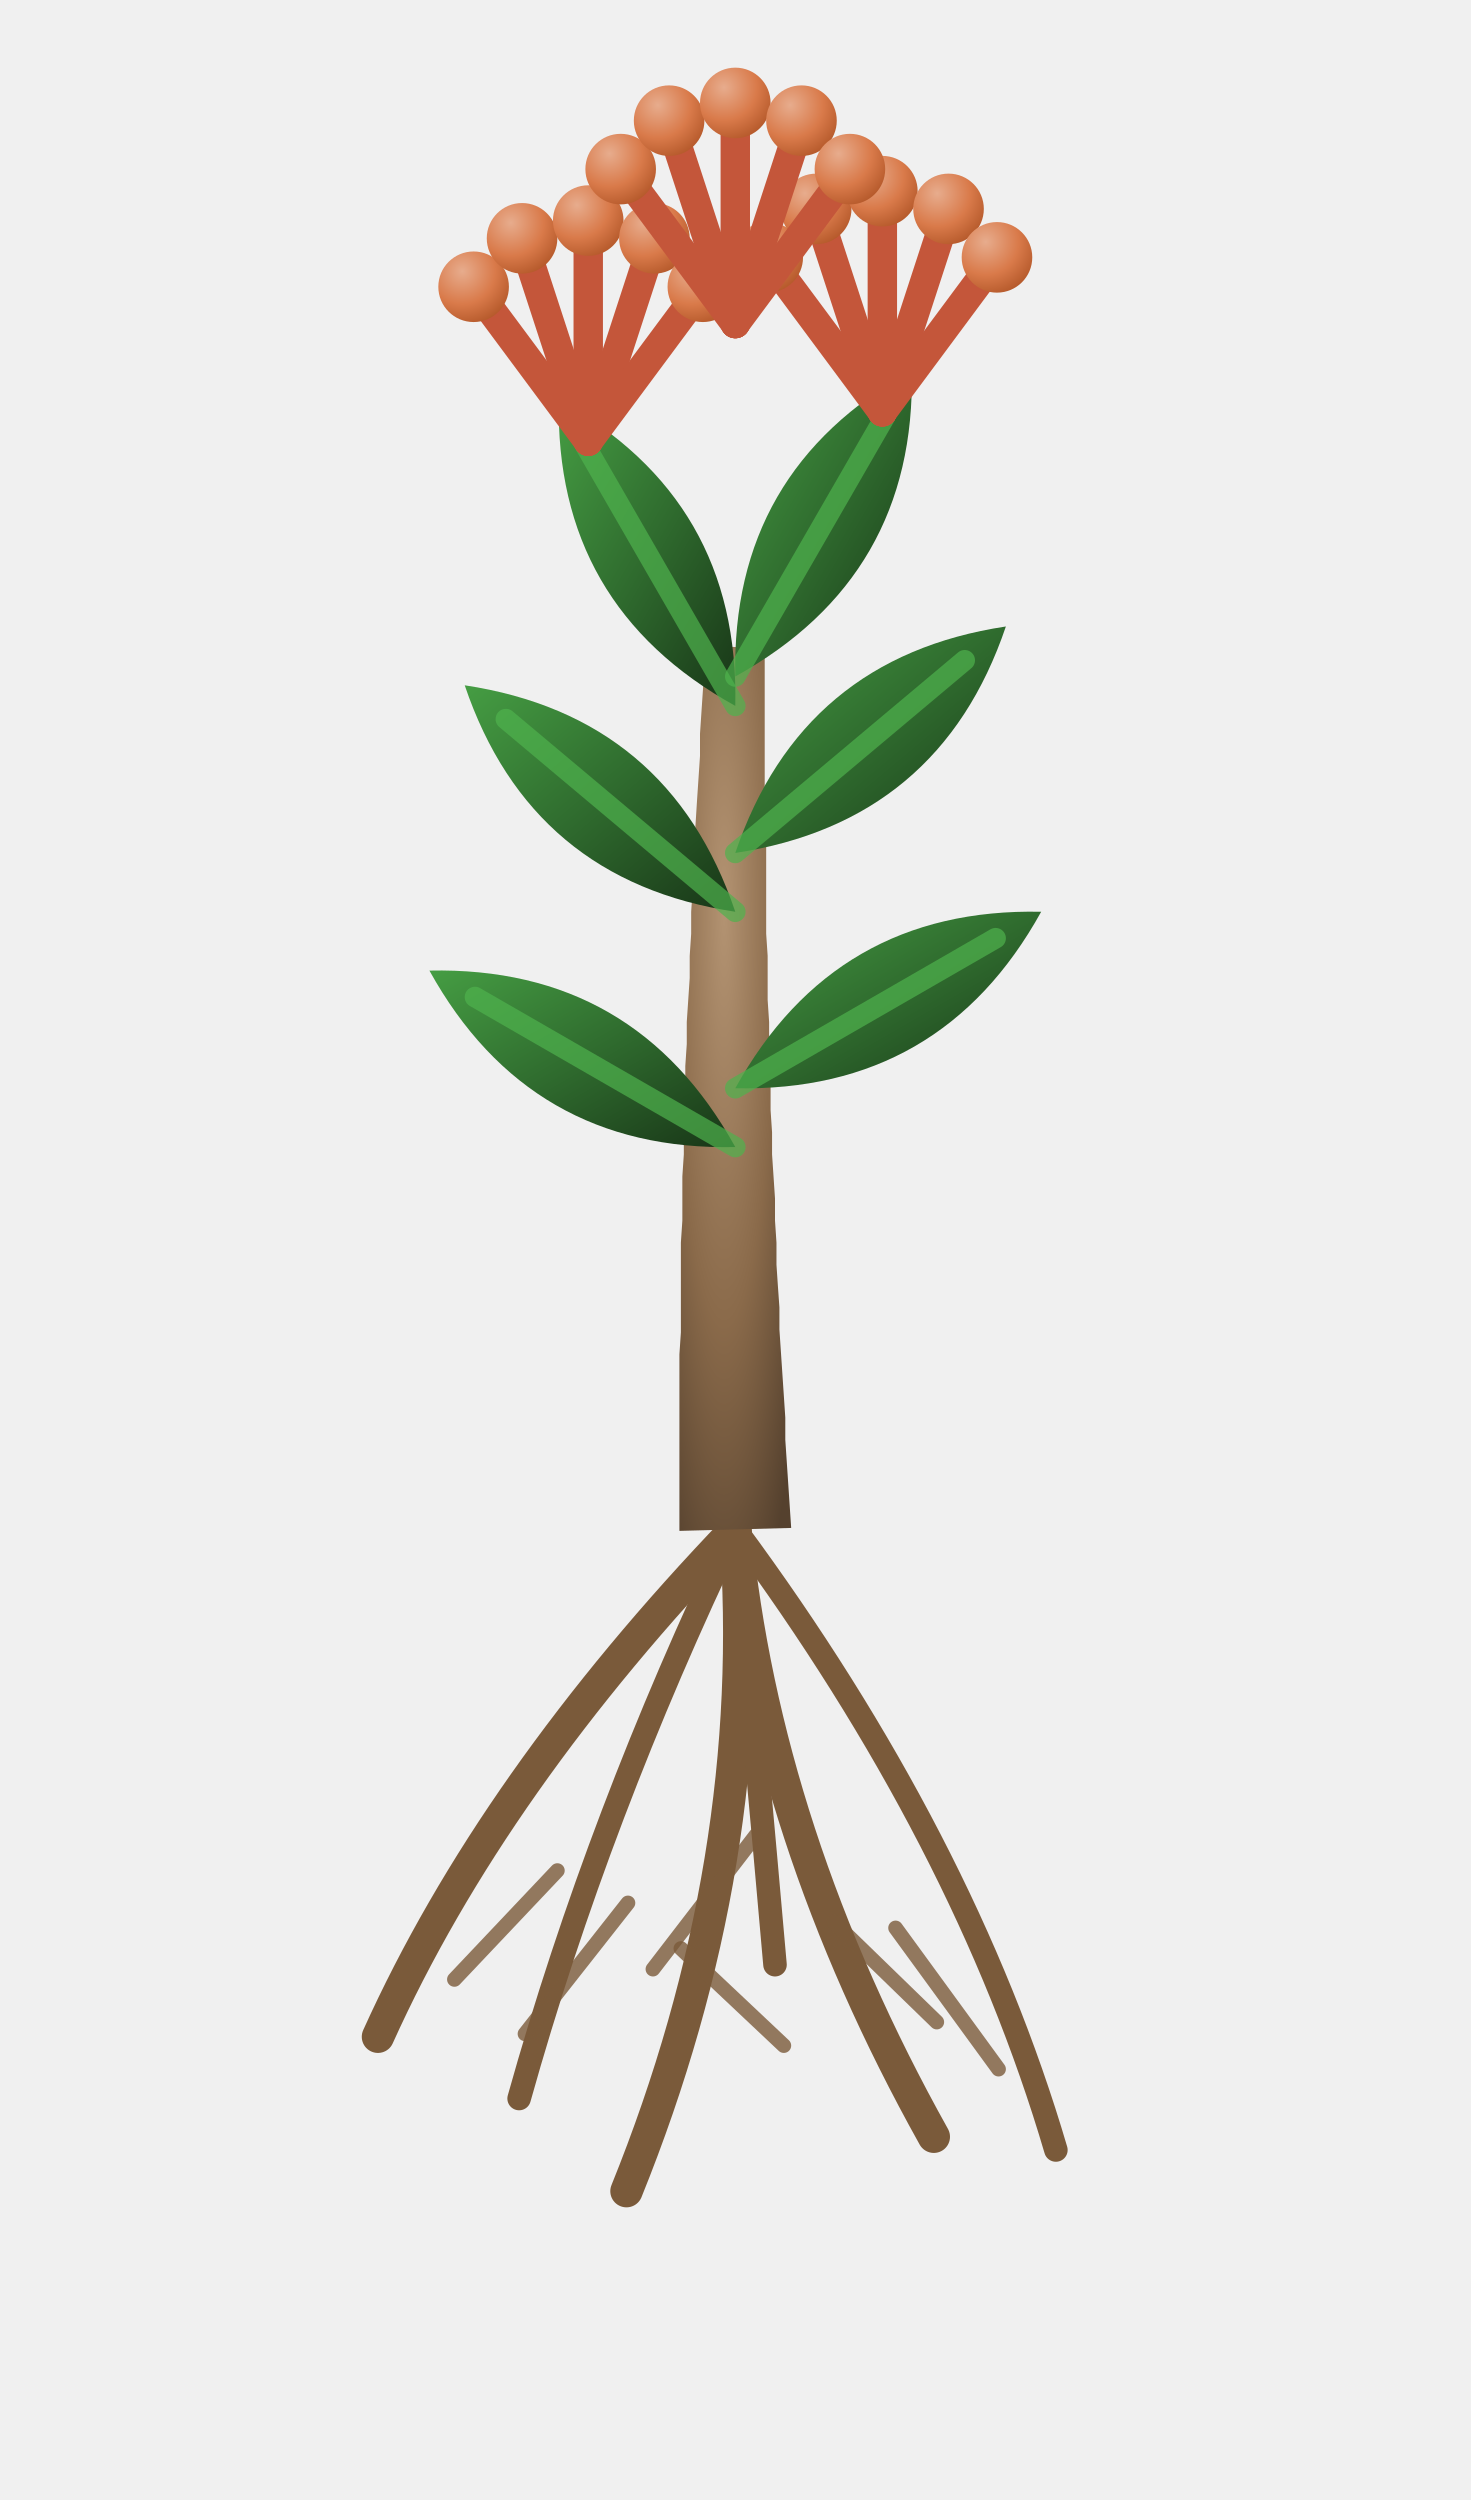
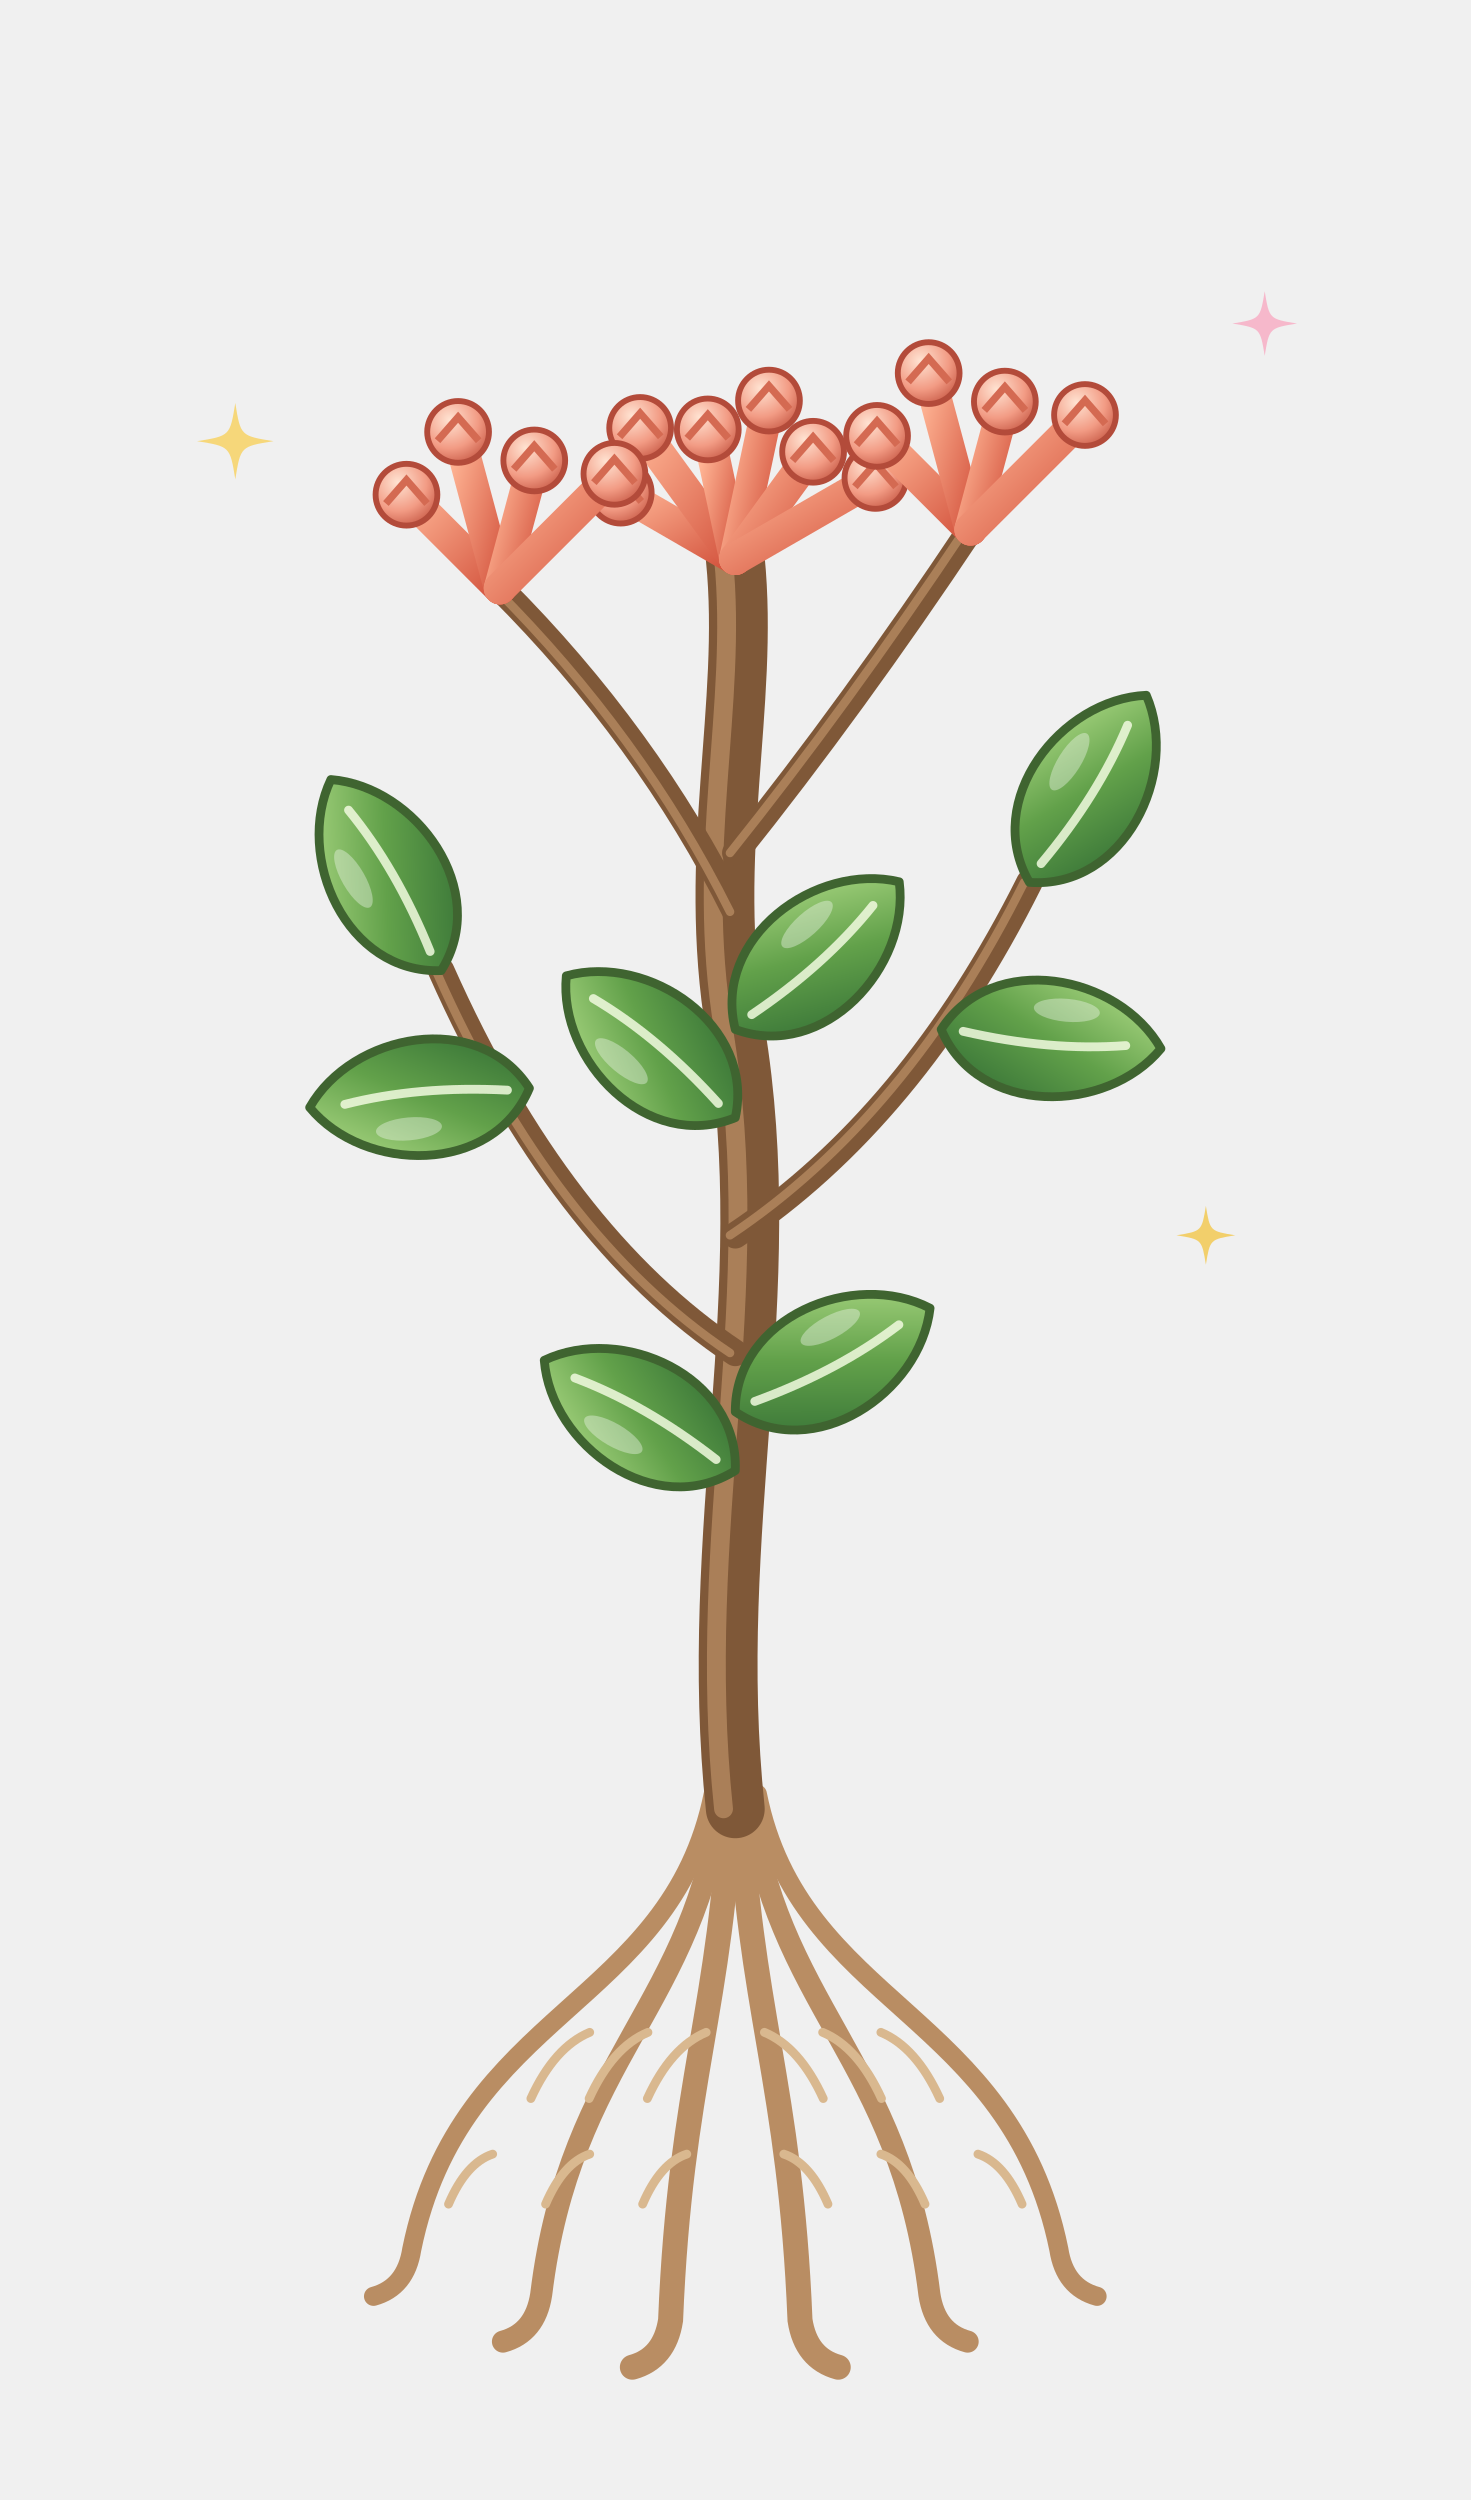
<svg xmlns="http://www.w3.org/2000/svg" viewBox="0 0 100 170">
  <defs>
-     <radialGradient id="r127" cx="0.4" cy="0.3" r=".85">
-       <stop offset="0" stop-color="#b39372" />
-       <stop offset=".55" stop-color="#8a6a4a" />
-       <stop offset="1" stop-color="#55412e" />
-     </radialGradient>
-     <linearGradient id="l128" x1="0" y1="0" x2="1" y2="1">
-       <stop offset="0" stop-color="#459d43" />
-       <stop offset=".5" stop-color="#2f6b2e" />
-       <stop offset="1" stop-color="#183517" />
+     <linearGradient id="g0" x1="0" y1="0" x2="1" y2="1">
+       <stop offset="0" stop-color="#b6e08c" />
+       <stop offset="0.5" stop-color="#62a14a" />
+       <stop offset="1" stop-color="#2f6a33" />
    </linearGradient>
-     <linearGradient id="l129" x1="0" y1="0" x2="1" y2="1">
-       <stop offset="0" stop-color="#459d43" />
-       <stop offset=".5" stop-color="#2f6b2e" />
-       <stop offset="1" stop-color="#183517" />
+     <linearGradient id="g1" x1="0" y1="0" x2="1" y2="1">
+       <stop offset="0" stop-color="#ffb595" />
+       <stop offset="1" stop-color="#d4553f" />
    </linearGradient>
-     <linearGradient id="l130" x1="0" y1="0" x2="1" y2="1">
-       <stop offset="0" stop-color="#459d43" />
-       <stop offset=".5" stop-color="#2f6b2e" />
-       <stop offset="1" stop-color="#183517" />
-     </linearGradient>
-     <linearGradient id="l131" x1="0" y1="0" x2="1" y2="1">
-       <stop offset="0" stop-color="#459d43" />
-       <stop offset=".5" stop-color="#2f6b2e" />
-       <stop offset="1" stop-color="#183517" />
-     </linearGradient>
-     <linearGradient id="l132" x1="0" y1="0" x2="1" y2="1">
-       <stop offset="0" stop-color="#459d43" />
-       <stop offset=".5" stop-color="#2f6b2e" />
-       <stop offset="1" stop-color="#183517" />
-     </linearGradient>
-     <linearGradient id="l133" x1="0" y1="0" x2="1" y2="1">
-       <stop offset="0" stop-color="#459d43" />
-       <stop offset=".5" stop-color="#2f6b2e" />
-       <stop offset="1" stop-color="#183517" />
-     </linearGradient>
-     <radialGradient id="r134" cx="0.34" cy="0.28" r=".85">
-       <stop offset="0" stop-color="#e7ac8d" />
-       <stop offset=".55" stop-color="#d97a4a" />
-       <stop offset="1" stop-color="#ad5224" />
-     </radialGradient>
-     <radialGradient id="r135" cx="0.34" cy="0.28" r=".85">
-       <stop offset="0" stop-color="#e7ac8d" />
-       <stop offset=".55" stop-color="#d97a4a" />
-       <stop offset="1" stop-color="#ad5224" />
-     </radialGradient>
-     <radialGradient id="r136" cx="0.34" cy="0.28" r=".85">
-       <stop offset="0" stop-color="#e7ac8d" />
-       <stop offset=".55" stop-color="#d97a4a" />
-       <stop offset="1" stop-color="#ad5224" />
-     </radialGradient>
-     <radialGradient id="r137" cx="0.34" cy="0.28" r=".85">
-       <stop offset="0" stop-color="#e7ac8d" />
-       <stop offset=".55" stop-color="#d97a4a" />
-       <stop offset="1" stop-color="#ad5224" />
-     </radialGradient>
-     <radialGradient id="r138" cx="0.34" cy="0.28" r=".85">
-       <stop offset="0" stop-color="#e7ac8d" />
-       <stop offset=".55" stop-color="#d97a4a" />
-       <stop offset="1" stop-color="#ad5224" />
-     </radialGradient>
-     <radialGradient id="r139" cx="0.34" cy="0.28" r=".85">
-       <stop offset="0" stop-color="#e7ac8d" />
-       <stop offset=".55" stop-color="#d97a4a" />
-       <stop offset="1" stop-color="#ad5224" />
-     </radialGradient>
-     <radialGradient id="r140" cx="0.34" cy="0.28" r=".85">
-       <stop offset="0" stop-color="#e7ac8d" />
-       <stop offset=".55" stop-color="#d97a4a" />
-       <stop offset="1" stop-color="#ad5224" />
-     </radialGradient>
-     <radialGradient id="r141" cx="0.34" cy="0.28" r=".85">
-       <stop offset="0" stop-color="#e7ac8d" />
-       <stop offset=".55" stop-color="#d97a4a" />
-       <stop offset="1" stop-color="#ad5224" />
-     </radialGradient>
-     <radialGradient id="r142" cx="0.34" cy="0.28" r=".85">
-       <stop offset="0" stop-color="#e7ac8d" />
-       <stop offset=".55" stop-color="#d97a4a" />
-       <stop offset="1" stop-color="#ad5224" />
-     </radialGradient>
-     <radialGradient id="r143" cx="0.34" cy="0.28" r=".85">
-       <stop offset="0" stop-color="#e7ac8d" />
-       <stop offset=".55" stop-color="#d97a4a" />
-       <stop offset="1" stop-color="#ad5224" />
-     </radialGradient>
-     <radialGradient id="r144" cx="0.34" cy="0.28" r=".85">
-       <stop offset="0" stop-color="#e7ac8d" />
-       <stop offset=".55" stop-color="#d97a4a" />
-       <stop offset="1" stop-color="#ad5224" />
-     </radialGradient>
-     <radialGradient id="r145" cx="0.34" cy="0.28" r=".85">
-       <stop offset="0" stop-color="#e7ac8d" />
-       <stop offset=".55" stop-color="#d97a4a" />
-       <stop offset="1" stop-color="#ad5224" />
-     </radialGradient>
-     <radialGradient id="r146" cx="0.34" cy="0.28" r=".85">
-       <stop offset="0" stop-color="#e7ac8d" />
-       <stop offset=".55" stop-color="#d97a4a" />
-       <stop offset="1" stop-color="#ad5224" />
-     </radialGradient>
-     <radialGradient id="r147" cx="0.34" cy="0.28" r=".85">
-       <stop offset="0" stop-color="#e7ac8d" />
-       <stop offset=".55" stop-color="#d97a4a" />
-       <stop offset="1" stop-color="#ad5224" />
-     </radialGradient>
-     <radialGradient id="r148" cx="0.34" cy="0.28" r=".85">
-       <stop offset="0" stop-color="#e7ac8d" />
-       <stop offset=".55" stop-color="#d97a4a" />
-       <stop offset="1" stop-color="#ad5224" />
+     <radialGradient id="g2" cx="0.36" cy="0.3" r="0.78">
+       <stop offset="0" stop-color="#ffe3d2" />
+       <stop offset="0.6" stop-color="#f29b84" />
+       <stop offset="1" stop-color="#c85a46" />
    </radialGradient>
  </defs>
-   <path d="M50 104 Q33.5 121.2 25.7 138.5" stroke="#7a5a3a" stroke-width="2.2" fill="none" stroke-linecap="round" />
-   <path d="M37.9 127.2 l-7 7.4" stroke="#7a5a3a" stroke-width="1" fill="none" stroke-linecap="round" opacity=".8" />
-   <path d="M50 104 Q40.7 123.4 35.3 142.7" stroke="#7a5a3a" stroke-width="1.6" fill="none" stroke-linecap="round" />
-   <path d="M42.7 129.4 l-7 8.9" stroke="#7a5a3a" stroke-width="1" fill="none" stroke-linecap="round" opacity=".8" />
-   <path d="M50 104 Q51.7 126.5 42.6 149.0" stroke="#7a5a3a" stroke-width="2.2" fill="none" stroke-linecap="round" />
-   <path d="M46.3 132.5 l7 6.6" stroke="#7a5a3a" stroke-width="1" fill="none" stroke-linecap="round" opacity=".8" />
-   <path d="M50 104 Q51.4 118.8 52.7 133.6" stroke="#7a5a3a" stroke-width="1.6" fill="none" stroke-linecap="round" />
-   <path d="M51.4 124.8 l-7 9.1" stroke="#7a5a3a" stroke-width="1" fill="none" stroke-linecap="round" opacity=".8" />
-   <path d="M50 104 Q52.0 124.7 63.5 145.3" stroke="#7a5a3a" stroke-width="2.2" fill="none" stroke-linecap="round" />
-   <path d="M56.7 130.7 l7 6.8" stroke="#7a5a3a" stroke-width="1" fill="none" stroke-linecap="round" opacity=".8" />
-   <path d="M50 104 Q65.6 125.1 71.8 146.2" stroke="#7a5a3a" stroke-width="1.6" fill="none" stroke-linecap="round" />
-   <path d="M60.9 131.1 l7 9.6" stroke="#7a5a3a" stroke-width="1" fill="none" stroke-linecap="round" opacity=".8" />
-   <path d="M53.8 103.9 L53.7 102.4 L53.6 100.9 L53.5 99.4 L53.4 97.9 L53.4 96.4 L53.3 94.9 L53.2 93.4 L53.1 91.9 L53.0 90.4 L53.0 88.9 L52.9 87.5 L52.8 86.0 L52.8 84.5 L52.7 83.0 L52.7 81.5 L52.6 80.0 L52.5 78.5 L52.5 77.0 L52.4 75.5 L52.4 74.0 L52.4 72.5 L52.3 71.0 L52.3 69.5 L52.2 68.0 L52.2 66.5 L52.2 65.0 L52.1 63.5 L52.1 62.0 L52.1 60.5 L52.1 59.0 L52.1 57.5 L52.0 56.0 L52.0 54.6 L52.0 53.1 L52.0 51.6 L52.0 50.1 L52.0 48.6 L52.0 47.1 L52.0 45.6 L52.0 44.1 L48.0 43.9 L47.9 45.4 L47.8 46.9 L47.7 48.4 L47.6 49.9 L47.6 51.4 L47.5 52.9 L47.4 54.4 L47.3 56.0 L47.2 57.5 L47.2 59.0 L47.1 60.5 L47.0 62.0 L47.0 63.5 L46.9 65.0 L46.9 66.5 L46.8 68.0 L46.7 69.5 L46.7 71.0 L46.6 72.5 L46.6 74.0 L46.6 75.5 L46.5 77.0 L46.5 78.5 L46.4 80.0 L46.4 81.5 L46.4 83.0 L46.3 84.5 L46.3 86.0 L46.3 87.5 L46.3 89.1 L46.3 90.6 L46.2 92.1 L46.2 93.6 L46.2 95.1 L46.2 96.6 L46.2 98.1 L46.2 99.6 L46.2 101.1 L46.2 102.6 L46.2 104.1Z" fill="url(#r127)" />
-   <path d="M50.0 78.0 Q43.2 65.7 29.2 66.0 Q36.0 78.3 50.0 78.0Z" fill="url(#l128)" />
-   <path d="M50.0 78.0 L32.3 67.8" stroke="#4eb24d" stroke-width="1.4" opacity=".7" stroke-linecap="round" />
-   <path d="M50.0 74.0 Q64.0 74.3 70.8 62.0 Q56.8 61.7 50.0 74.0Z" fill="url(#l129)" />
-   <path d="M50.0 74.0 L67.7 63.8" stroke="#4eb24d" stroke-width="1.4" opacity=".7" stroke-linecap="round" />
-   <path d="M50.0 62.0 Q45.5 48.7 31.6 46.6 Q36.1 59.9 50.0 62.0Z" fill="url(#l130)" />
-   <path d="M50.0 62.0 L34.4 48.9" stroke="#4eb24d" stroke-width="1.4" opacity=".7" stroke-linecap="round" />
-   <path d="M50.0 58.0 Q63.9 55.9 68.4 42.6 Q54.5 44.7 50.0 58.0Z" fill="url(#l131)" />
-   <path d="M50.0 58.0 L65.6 44.9" stroke="#4eb24d" stroke-width="1.4" opacity=".7" stroke-linecap="round" />
-   <path d="M50.0 48.0 Q50.3 34.0 38.0 27.2 Q37.7 41.2 50.0 48.0Z" fill="url(#l132)" />
-   <path d="M50.0 48.0 L39.8 30.3" stroke="#4eb24d" stroke-width="1.4" opacity=".7" stroke-linecap="round" />
-   <path d="M50.0 46.0 Q62.3 39.2 62.0 25.2 Q49.7 32.0 50.0 46.0Z" fill="url(#l133)" />
-   <path d="M50.0 46.0 L60.2 28.3" stroke="#4eb24d" stroke-width="1.4" opacity=".7" stroke-linecap="round" />
-   <path d="M40 30 Q36.103 24.75 32.206 19.5" stroke="#c4563a" stroke-width="2" fill="none" stroke-linecap="round" />
-   <ellipse cx="32.206" cy="19.5" rx="2.4" ry="2.4" fill="url(#r134)" transform="rotate(0 32.20577 19.5)" />
-   <path d="M40 30 Q37.75 23.103 35.5 16.206" stroke="#c4563a" stroke-width="2" fill="none" stroke-linecap="round" />
-   <ellipse cx="35.5" cy="16.206" rx="2.4" ry="2.4" fill="url(#r135)" transform="rotate(0 35.5 16.20577)" />
-   <path d="M40 30 Q40.0 22.5 40.0 15.0" stroke="#c4563a" stroke-width="2" fill="none" stroke-linecap="round" />
-   <ellipse cx="40.0" cy="15.0" rx="2.4" ry="2.4" fill="url(#r136)" transform="rotate(0 40.0 15.0)" />
-   <path d="M40 30 Q42.25 23.103 44.5 16.206" stroke="#c4563a" stroke-width="2" fill="none" stroke-linecap="round" />
-   <ellipse cx="44.5" cy="16.206" rx="2.4" ry="2.4" fill="url(#r137)" transform="rotate(0 44.5 16.20577)" />
-   <path d="M40 30 Q43.897 24.75 47.794 19.5" stroke="#c4563a" stroke-width="2" fill="none" stroke-linecap="round" />
-   <ellipse cx="47.794" cy="19.5" rx="2.4" ry="2.4" fill="url(#r138)" transform="rotate(0 47.79423 19.5)" />
-   <path d="M60 28 Q56.103 22.75 52.206 17.5" stroke="#c4563a" stroke-width="2" fill="none" stroke-linecap="round" />
-   <ellipse cx="52.206" cy="17.5" rx="2.4" ry="2.4" fill="url(#r139)" transform="rotate(0 52.20577 17.5)" />
-   <path d="M60 28 Q57.75 21.103 55.5 14.206" stroke="#c4563a" stroke-width="2" fill="none" stroke-linecap="round" />
-   <ellipse cx="55.5" cy="14.206" rx="2.4" ry="2.4" fill="url(#r140)" transform="rotate(0 55.5 14.20577)" />
-   <path d="M60 28 Q60.0 20.5 60.0 13.0" stroke="#c4563a" stroke-width="2" fill="none" stroke-linecap="round" />
-   <ellipse cx="60.0" cy="13.0" rx="2.4" ry="2.4" fill="url(#r141)" transform="rotate(0 60.0 13.0)" />
-   <path d="M60 28 Q62.25 21.103 64.5 14.206" stroke="#c4563a" stroke-width="2" fill="none" stroke-linecap="round" />
-   <ellipse cx="64.5" cy="14.206" rx="2.4" ry="2.4" fill="url(#r142)" transform="rotate(0 64.5 14.20577)" />
-   <path d="M60 28 Q63.897 22.75 67.794 17.5" stroke="#c4563a" stroke-width="2" fill="none" stroke-linecap="round" />
-   <ellipse cx="67.794" cy="17.5" rx="2.4" ry="2.4" fill="url(#r143)" transform="rotate(0 67.79423 17.5)" />
-   <path d="M50 22 Q46.103 16.75 42.206 11.5" stroke="#c4563a" stroke-width="2" fill="none" stroke-linecap="round" />
-   <ellipse cx="42.206" cy="11.5" rx="2.4" ry="2.4" fill="url(#r144)" transform="rotate(0 42.20577 11.5)" />
-   <path d="M50 22 Q47.75 15.103 45.5 8.206" stroke="#c4563a" stroke-width="2" fill="none" stroke-linecap="round" />
-   <ellipse cx="45.5" cy="8.206" rx="2.4" ry="2.4" fill="url(#r145)" transform="rotate(0 45.5 8.205771)" />
-   <path d="M50 22 Q50.0 14.5 50.0 7.0" stroke="#c4563a" stroke-width="2" fill="none" stroke-linecap="round" />
-   <ellipse cx="50.0" cy="7.0" rx="2.4" ry="2.4" fill="url(#r146)" transform="rotate(0 50.0 7.0)" />
-   <path d="M50 22 Q52.25 15.103 54.5 8.206" stroke="#c4563a" stroke-width="2" fill="none" stroke-linecap="round" />
-   <ellipse cx="54.5" cy="8.206" rx="2.4" ry="2.4" fill="url(#r147)" transform="rotate(0 54.5 8.205771)" />
-   <path d="M50 22 Q53.897 16.75 57.794 11.5" stroke="#c4563a" stroke-width="2" fill="none" stroke-linecap="round" />
-   <ellipse cx="57.794" cy="11.5" rx="2.4" ry="2.4" fill="url(#r148)" transform="rotate(0 57.79423 11.5)" />
+   <path d="M48.5 122C45.6 136.4 31.3 136.75 28 152.95q-0.4 2.6 -2.6 3.2" fill="none" stroke="#b98d63" stroke-width="1.3" stroke-linecap="round" />
+   <path d="M40.1 138.2q-2.4 1 -4 4.5M33.5 146.48q-1.8 .6 -3 3.4" fill="none" stroke="#d9b88f" stroke-width=".6" stroke-linecap="round" />
+   <path d="M49.1 122C47.36 136.4 38.78 139.83 36.8 156.03q-0.4 2.6 -2.6 3.2" fill="none" stroke="#b98d63" stroke-width="1.5" stroke-linecap="round" />
+   <path d="M44.06 138.2q-2.4 1 -4 4.5M40.1 146.48q-1.8 .6 -3 3.4" fill="none" stroke="#d9b88f" stroke-width=".6" stroke-linecap="round" />
+   <path d="M49.7 122C49.12 136.4 46.26 141.57 45.6 157.77q-0.4 2.6 -2.6 3.2" fill="none" stroke="#b98d63" stroke-width="1.7" stroke-linecap="round" />
+   <path d="M48.02 138.2q-2.4 1 -4 4.5M46.7 146.48q-1.8 .6 -3 3.4" fill="none" stroke="#d9b88f" stroke-width=".6" stroke-linecap="round" />
+   <path d="M50.3 122C50.88 136.4 53.74 141.57 54.4 157.77q0.4 2.6 2.6 3.2" fill="none" stroke="#b98d63" stroke-width="1.7" stroke-linecap="round" />
+   <path d="M51.98 138.2q2.4 1 4 4.5M53.3 146.48q1.8 .6 3 3.4" fill="none" stroke="#d9b88f" stroke-width=".6" stroke-linecap="round" />
+   <path d="M50.9 122C52.64 136.4 61.22 139.83 63.2 156.03q0.4 2.6 2.6 3.2" fill="none" stroke="#b98d63" stroke-width="1.5" stroke-linecap="round" />
+   <path d="M55.94 138.2q2.4 1 4 4.5M59.9 146.48q1.8 .6 3 3.4" fill="none" stroke="#d9b88f" stroke-width=".6" stroke-linecap="round" />
+   <path d="M51.5 122C54.4 136.4 68.7 136.75 72 152.95q0.4 2.6 2.6 3.2" fill="none" stroke="#b98d63" stroke-width="1.3" stroke-linecap="round" />
+   <path d="M59.9 138.2q2.4 1 4 4.5M66.5 146.48q1.8 .6 3 3.4" fill="none" stroke="#d9b88f" stroke-width=".6" stroke-linecap="round" />
+   <path d="M50 123C48 104 53 88 50 70C48 58 51 48 50 38" fill="none" stroke="#7f5838" stroke-width="4" stroke-linecap="round" />
+   <path d="M50 123C48 104 53 88 50 70C48 58 51 48 50 38" fill="none" stroke="#c79a6e" stroke-width="1.28" stroke-linecap="round" opacity=".6" transform="translate(-0.8 0)" />
+   <path d="M50 92 Q38 84 30 66" fill="none" stroke="#7f5838" stroke-width="1.8" stroke-linecap="round" />
+   <path d="M50 92 Q38 84 30 66" fill="none" stroke="#c79a6e" stroke-width="0.58" stroke-linecap="round" opacity=".6" transform="translate(-0.36 0)" />
+   <path d="M50 84 Q62 76 70 60" fill="none" stroke="#7f5838" stroke-width="1.8" stroke-linecap="round" />
+   <path d="M50 84 Q62 76 70 60" fill="none" stroke="#c79a6e" stroke-width="0.58" stroke-linecap="round" opacity=".6" transform="translate(-0.36 0)" />
+   <path d="M50 62 Q44 50 34 40" fill="none" stroke="#7f5838" stroke-width="1.8" stroke-linecap="round" />
+   <path d="M50 62 Q44 50 34 40" fill="none" stroke="#c79a6e" stroke-width="0.58" stroke-linecap="round" opacity=".6" transform="translate(-0.36 0)" />
+   <path d="M50 58 Q58 48 66 36" fill="none" stroke="#7f5838" stroke-width="1.8" stroke-linecap="round" />
+   <path d="M50 58 Q58 48 66 36" fill="none" stroke="#c79a6e" stroke-width="0.58" stroke-linecap="round" opacity=".6" transform="translate(-0.36 0)" />
+   <g transform="translate(50 100) rotate(-60)">
+     <path d="M0 0C5.7 -3 4.8 -11.7 0 -15C-4.8 -11.7 -5.7 -3 0 0Z" fill="url(#g0)" stroke="#3f6430" stroke-width="0.6" stroke-linejoin="round" />
+     <path d="M0 -1.5Q0.84 -7.5 0 -12.6" fill="none" stroke="#f1fadf" stroke-width="0.6" stroke-linecap="round" opacity=".85" />
+     <ellipse cx="-2.04" cy="-8.4" rx="0.78" ry="2.25" fill="#fff" opacity=".35" />
+   </g>
+   <g transform="translate(50 96) rotate(62)">
+     <path d="M0 0C5.7 -3 4.8 -11.7 0 -15C-4.8 -11.7 -5.7 -3 0 0Z" fill="url(#g0)" stroke="#3f6430" stroke-width="0.6" stroke-linejoin="round" />
+     <path d="M0 -1.5Q0.84 -7.5 0 -12.6" fill="none" stroke="#f1fadf" stroke-width="0.6" stroke-linecap="round" opacity=".85" />
+     <ellipse cx="-2.04" cy="-8.4" rx="0.78" ry="2.25" fill="#fff" opacity=".35" />
+   </g>
+   <g transform="translate(30 66) rotate(-30)">
+     <path d="M0 0C5.7 -3 4.8 -11.7 0 -15C-4.8 -11.7 -5.7 -3 0 0Z" fill="url(#g0)" stroke="#3f6430" stroke-width="0.6" stroke-linejoin="round" />
+     <path d="M0 -1.5Q0.84 -7.5 0 -12.6" fill="none" stroke="#f1fadf" stroke-width="0.6" stroke-linecap="round" opacity=".85" />
+     <ellipse cx="-2.04" cy="-8.4" rx="0.78" ry="2.25" fill="#fff" opacity=".35" />
+   </g>
+   <g transform="translate(70 60) rotate(32)">
+     <path d="M0 0C5.7 -3 4.8 -11.7 0 -15C-4.8 -11.7 -5.7 -3 0 0Z" fill="url(#g0)" stroke="#3f6430" stroke-width="0.6" stroke-linejoin="round" />
+     <path d="M0 -1.5Q0.84 -7.5 0 -12.6" fill="none" stroke="#f1fadf" stroke-width="0.6" stroke-linecap="round" opacity=".85" />
+     <ellipse cx="-2.04" cy="-8.4" rx="0.78" ry="2.25" fill="#fff" opacity=".35" />
+   </g>
+   <g transform="translate(36 74) rotate(-95)">
+     <path d="M0 0C5.7 -3 4.8 -11.7 0 -15C-4.8 -11.7 -5.7 -3 0 0Z" fill="url(#g0)" stroke="#3f6430" stroke-width="0.6" stroke-linejoin="round" />
+     <path d="M0 -1.5Q0.84 -7.5 0 -12.6" fill="none" stroke="#f1fadf" stroke-width="0.6" stroke-linecap="round" opacity=".85" />
+     <ellipse cx="-2.04" cy="-8.4" rx="0.78" ry="2.25" fill="#fff" opacity=".35" />
+   </g>
+   <g transform="translate(64 70) rotate(95)">
+     <path d="M0 0C5.7 -3 4.8 -11.7 0 -15C-4.8 -11.7 -5.7 -3 0 0Z" fill="url(#g0)" stroke="#3f6430" stroke-width="0.6" stroke-linejoin="round" />
+     <path d="M0 -1.5Q0.84 -7.5 0 -12.6" fill="none" stroke="#f1fadf" stroke-width="0.6" stroke-linecap="round" opacity=".85" />
+     <ellipse cx="-2.04" cy="-8.4" rx="0.78" ry="2.25" fill="#fff" opacity=".35" />
+   </g>
+   <g transform="translate(50 76) rotate(-50)">
+     <path d="M0 0C5.7 -3 4.8 -11.7 0 -15C-4.8 -11.7 -5.7 -3 0 0Z" fill="url(#g0)" stroke="#3f6430" stroke-width="0.6" stroke-linejoin="round" />
+     <path d="M0 -1.5Q0.84 -7.5 0 -12.6" fill="none" stroke="#f1fadf" stroke-width="0.6" stroke-linecap="round" opacity=".85" />
+     <ellipse cx="-2.04" cy="-8.4" rx="0.78" ry="2.25" fill="#fff" opacity=".35" />
+   </g>
+   <g transform="translate(50 70) rotate(48)">
+     <path d="M0 0C5.7 -3 4.8 -11.7 0 -15C-4.8 -11.7 -5.7 -3 0 0Z" fill="url(#g0)" stroke="#3f6430" stroke-width="0.6" stroke-linejoin="round" />
+     <path d="M0 -1.5Q0.84 -7.5 0 -12.6" fill="none" stroke="#f1fadf" stroke-width="0.6" stroke-linecap="round" opacity=".85" />
+     <ellipse cx="-2.04" cy="-8.4" rx="0.78" ry="2.25" fill="#fff" opacity=".35" />
+   </g>
+   <path d="M50 38L42.21 33.5" stroke="url(#g1)" stroke-width="2.2" stroke-linecap="round" />
+   <circle cx="42.21" cy="33.5" r="2.1" fill="url(#g2)" stroke="#b34b3a" stroke-width=".4" />
+   <path d="M40.81 34.1l1.4 -1.6 1.4 1.6" fill="none" stroke="#d46a52" stroke-width=".5" />
+   <path d="M50 38L43.53 29.1" stroke="url(#g1)" stroke-width="2.2" stroke-linecap="round" />
+   <circle cx="43.53" cy="29.1" r="2.1" fill="url(#g2)" stroke="#b34b3a" stroke-width=".4" />
+   <path d="M42.13 29.7l1.4 -1.6 1.4 1.6" fill="none" stroke="#d46a52" stroke-width=".5" />
+   <path d="M50 38L48.13 29.2" stroke="url(#g1)" stroke-width="2.2" stroke-linecap="round" />
+   <circle cx="48.13" cy="29.2" r="2.1" fill="url(#g2)" stroke="#b34b3a" stroke-width=".4" />
+   <path d="M46.73 29.8l1.4 -1.6 1.4 1.6" fill="none" stroke="#d46a52" stroke-width=".5" />
+   <path d="M50 38L52.29 27.24" stroke="url(#g1)" stroke-width="2.2" stroke-linecap="round" />
+   <circle cx="52.29" cy="27.24" r="2.1" fill="url(#g2)" stroke="#b34b3a" stroke-width=".4" />
+   <path d="M50.89 27.84l1.4 -1.6 1.4 1.6" fill="none" stroke="#d46a52" stroke-width=".5" />
+   <path d="M50 38L55.29 30.72" stroke="url(#g1)" stroke-width="2.2" stroke-linecap="round" />
+   <circle cx="55.29" cy="30.72" r="2.1" fill="url(#g2)" stroke="#b34b3a" stroke-width=".4" />
+   <path d="M53.89 31.32l1.4 -1.6 1.4 1.6" fill="none" stroke="#d46a52" stroke-width=".5" />
+   <path d="M50 38L59.53 32.5" stroke="url(#g1)" stroke-width="2.2" stroke-linecap="round" />
+   <circle cx="59.53" cy="32.5" r="2.1" fill="url(#g2)" stroke="#b34b3a" stroke-width=".4" />
+   <path d="M58.13 33.1l1.4 -1.6 1.4 1.6" fill="none" stroke="#d46a52" stroke-width=".5" />
+   <path d="M34 40L27.64 33.64" stroke="url(#g1)" stroke-width="2.2" stroke-linecap="round" />
+   <circle cx="27.64" cy="33.64" r="2.1" fill="url(#g2)" stroke="#b34b3a" stroke-width=".4" />
+   <path d="M26.24 34.24l1.4 -1.6 1.4 1.6" fill="none" stroke="#d46a52" stroke-width=".5" />
+   <path d="M34 40L31.15 29.37" stroke="url(#g1)" stroke-width="2.2" stroke-linecap="round" />
+   <circle cx="31.15" cy="29.37" r="2.1" fill="url(#g2)" stroke="#b34b3a" stroke-width=".4" />
+   <path d="M29.75 29.97l1.4 -1.6 1.4 1.6" fill="none" stroke="#d46a52" stroke-width=".5" />
+   <path d="M34 40L36.33 31.31" stroke="url(#g1)" stroke-width="2.2" stroke-linecap="round" />
+   <circle cx="36.33" cy="31.31" r="2.1" fill="url(#g2)" stroke="#b34b3a" stroke-width=".4" />
+   <path d="M34.93 31.91l1.4 -1.6 1.4 1.6" fill="none" stroke="#d46a52" stroke-width=".5" />
+   <path d="M34 40L41.78 32.22" stroke="url(#g1)" stroke-width="2.2" stroke-linecap="round" />
+   <circle cx="41.78" cy="32.22" r="2.1" fill="url(#g2)" stroke="#b34b3a" stroke-width=".4" />
+   <path d="M40.38 32.82l1.4 -1.6 1.4 1.6" fill="none" stroke="#d46a52" stroke-width=".5" />
+   <path d="M66 36L59.64 29.64" stroke="url(#g1)" stroke-width="2.2" stroke-linecap="round" />
+   <circle cx="59.64" cy="29.64" r="2.1" fill="url(#g2)" stroke="#b34b3a" stroke-width=".4" />
+   <path d="M58.24 30.24l1.4 -1.6 1.4 1.6" fill="none" stroke="#d46a52" stroke-width=".5" />
+   <path d="M66 36L63.15 25.37" stroke="url(#g1)" stroke-width="2.2" stroke-linecap="round" />
+   <circle cx="63.15" cy="25.37" r="2.1" fill="url(#g2)" stroke="#b34b3a" stroke-width=".4" />
+   <path d="M61.75 25.97l1.4 -1.6 1.4 1.6" fill="none" stroke="#d46a52" stroke-width=".5" />
+   <path d="M66 36L68.33 27.31" stroke="url(#g1)" stroke-width="2.2" stroke-linecap="round" />
+   <circle cx="68.33" cy="27.31" r="2.1" fill="url(#g2)" stroke="#b34b3a" stroke-width=".4" />
+   <path d="M66.93 27.91l1.4 -1.6 1.4 1.6" fill="none" stroke="#d46a52" stroke-width=".5" />
+   <path d="M66 36L73.78 28.22" stroke="url(#g1)" stroke-width="2.2" stroke-linecap="round" />
+   <circle cx="73.78" cy="28.22" r="2.1" fill="url(#g2)" stroke="#b34b3a" stroke-width=".4" />
+   <path d="M72.38 28.82l1.4 -1.6 1.4 1.6" fill="none" stroke="#d46a52" stroke-width=".5" />
+   <path d="M16 27.4C16.36 29.64 16.36 29.64 18.6 30C16.36 30.36 16.36 30.36 16 32.6C15.64 30.36 15.64 30.36 13.4 30C15.64 29.64 15.64 29.64 16 27.4Z" fill="#f6d77a" opacity="1" />
+   <path d="M86 19.8C86.31 21.69 86.31 21.69 88.2 22C86.31 22.31 86.31 22.31 86 24.2C85.69 22.31 85.69 22.31 83.8 22C85.69 21.69 85.69 21.69 86 19.8Z" fill="#f6b8cb" opacity="1" />
+   <path d="M82 82C82.28 83.72 82.28 83.72 84 84C82.28 84.28 82.28 84.28 82 86C81.72 84.28 81.72 84.28 80 84C81.72 83.72 81.72 83.72 82 82Z" fill="#f2cf6b" opacity="1" />
</svg>
